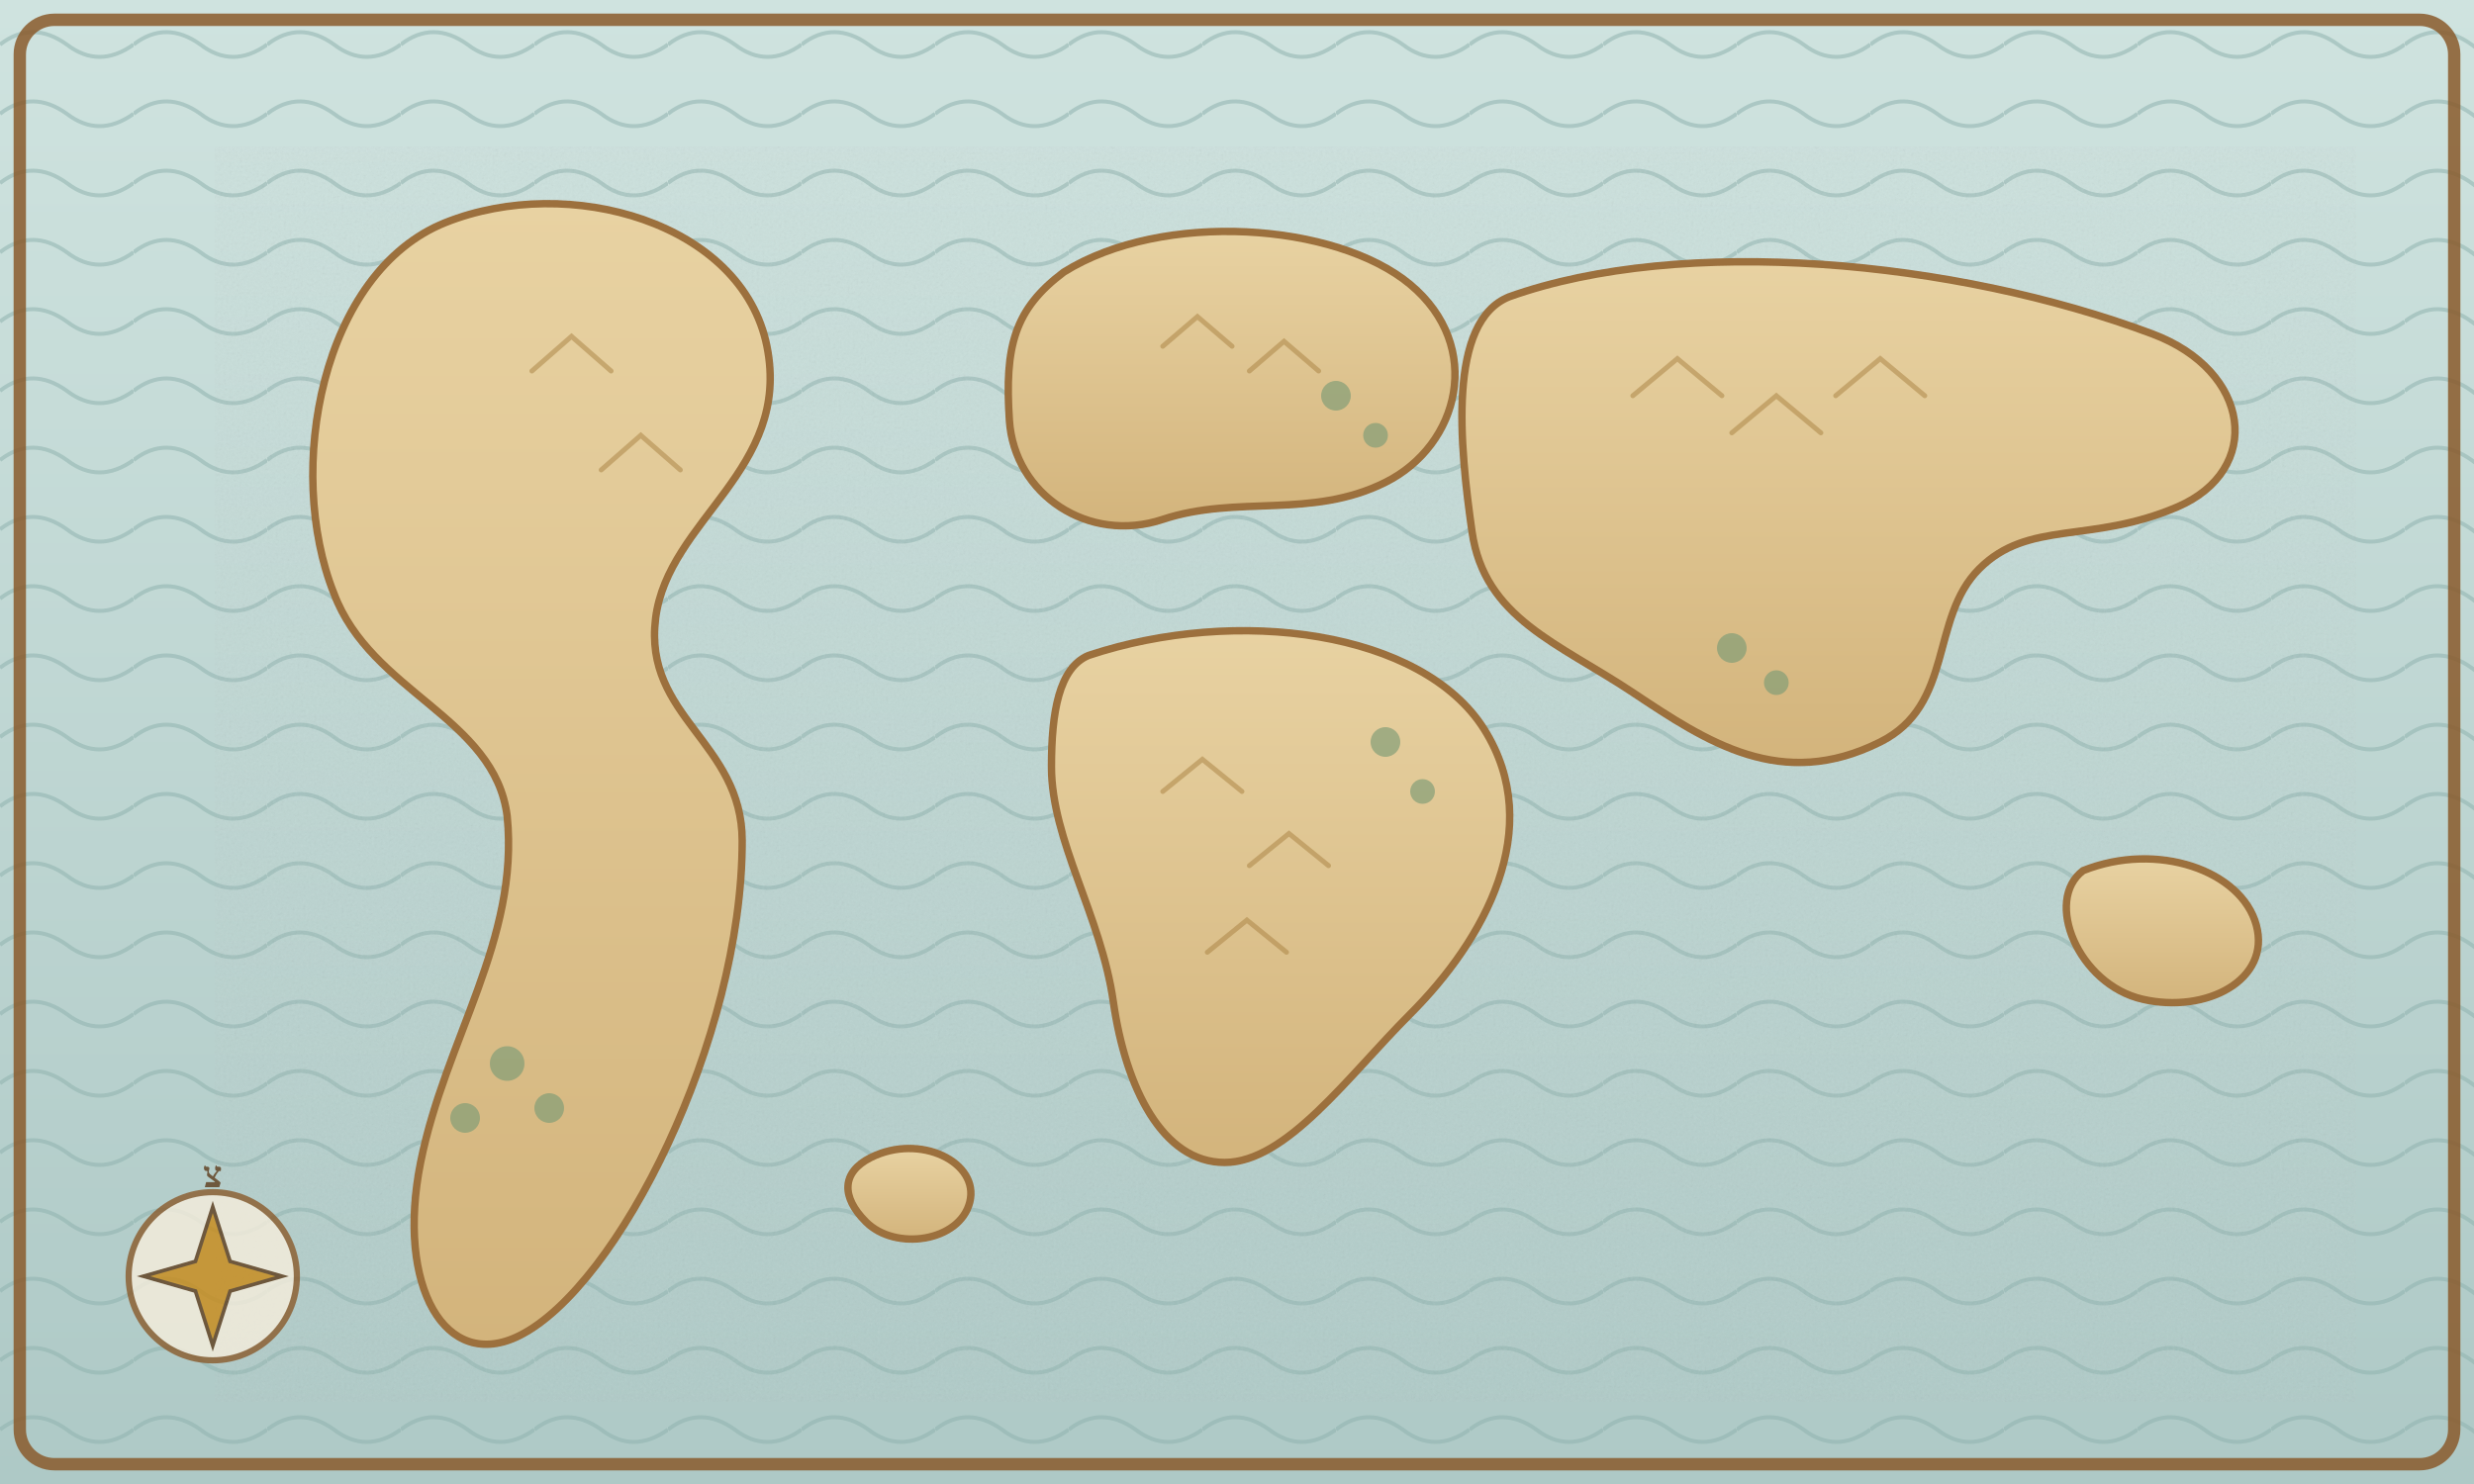
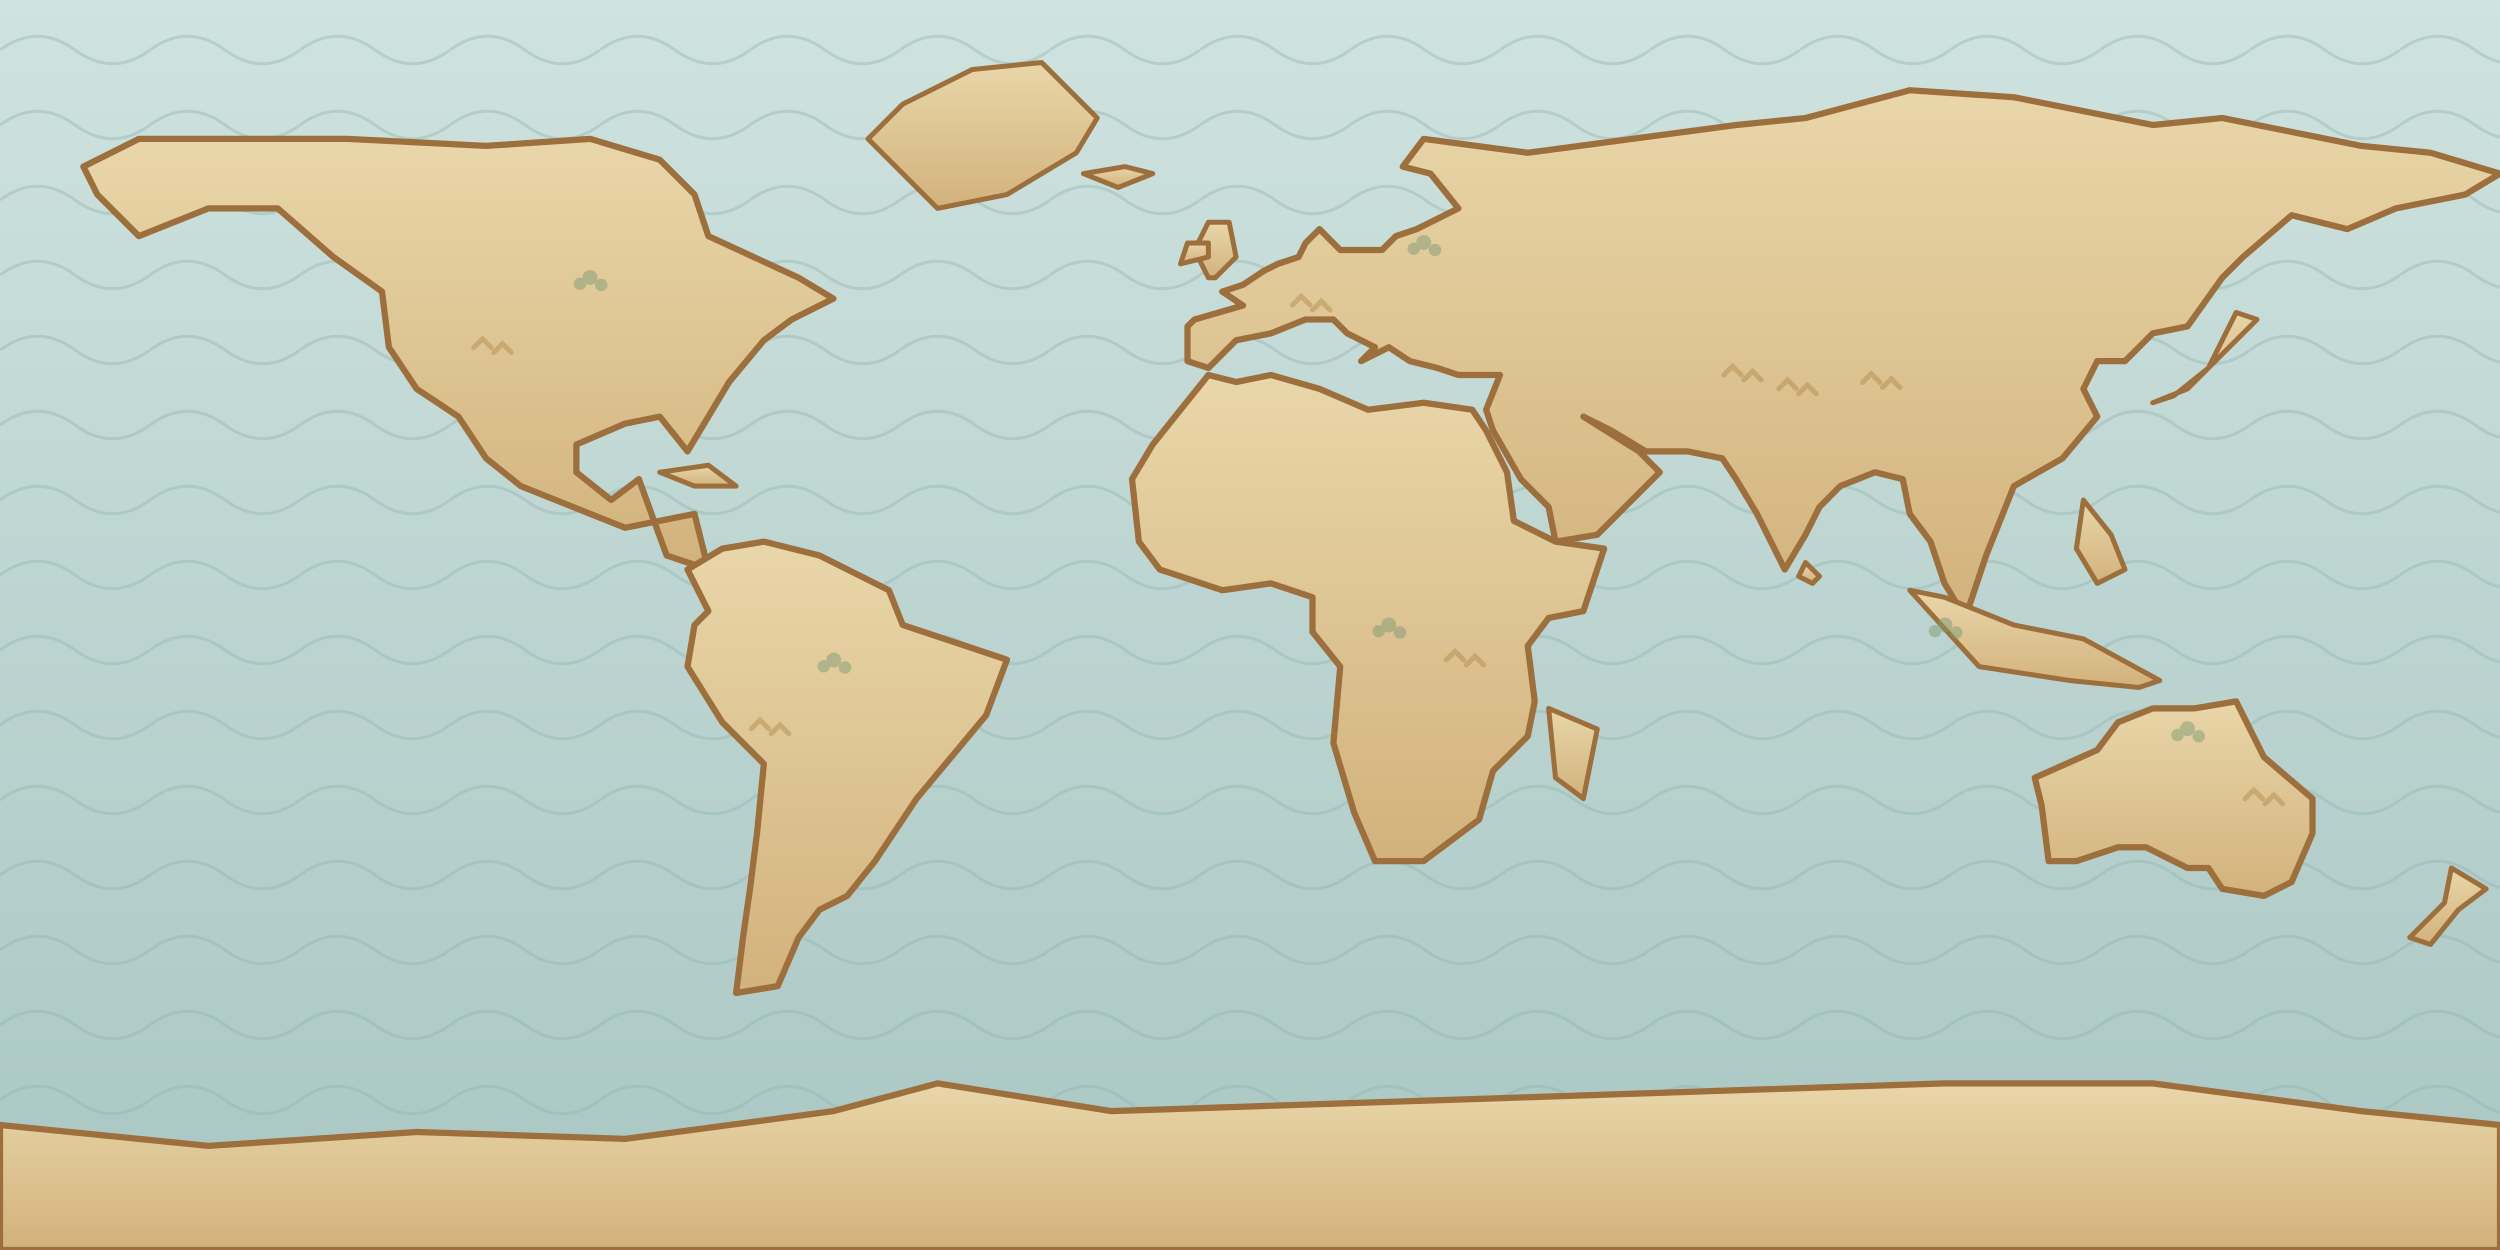
- <svg xmlns="http://www.w3.org/2000/svg" viewBox="0 0 1000 600" preserveAspectRatio="xMidYMid slice" role="img" aria-label="מפת העולם">
+ <svg xmlns="http://www.w3.org/2000/svg" viewBox="0 0 2000 1000" preserveAspectRatio="xMidYMid slice" role="img" aria-label="מפת העולם">
  <defs>
-     <linearGradient id="sea" x1="0" y1="0" x2="0" y2="1">
+     <linearGradient id="w-sea" x1="0" y1="0" x2="0" y2="1">
      <stop offset="0%" stop-color="#cfe3df" />
-       <stop offset="100%" stop-color="#aec9c6" />
+       <stop offset="100%" stop-color="#a9c6c3" />
    </linearGradient>
-     <linearGradient id="land" x1="0" y1="0" x2="0" y2="1">
-       <stop offset="0%" stop-color="#e8d2a2" />
-       <stop offset="100%" stop-color="#d3b47c" />
+     <linearGradient id="w-land" x1="0" y1="0" x2="0" y2="1">
+       <stop offset="0%" stop-color="#e9d6a9" />
+       <stop offset="100%" stop-color="#d2b27c" />
    </linearGradient>
-     <filter id="grain" x="-5%" y="-5%" width="110%" height="110%">
-       <feTurbulence type="fractalNoise" baseFrequency="0.9" numOctaves="3" seed="7" result="n" />
-       <feColorMatrix in="n" type="saturate" values="0" />
-       <feComponentTransfer result="g">
-         <feFuncA type="linear" slope="0.10" />
-       </feComponentTransfer>
-       <feComposite in="SourceGraphic" in2="g" operator="over" />
-     </filter>
-     <pattern id="waves" width="54" height="28" patternUnits="userSpaceOnUse">
-       <path d="M0 18 q 13 -10 27 0 q 13 10 27 0" fill="none" stroke="#8fb3ae" stroke-width="1.6" opacity="0.55" />
+     <pattern id="w-waves" width="120" height="60" patternUnits="userSpaceOnUse">
+       <path d="M0 40 q30 -22 60 0 q30 22 60 0" fill="none" stroke="#8fb3ae" stroke-width="2.4" opacity="0.4" />
    </pattern>
  </defs>
-   <rect width="1000" height="600" fill="url(#sea)" />
-   <rect width="1000" height="600" fill="url(#waves)" />
-   <g filter="url(#grain)">
-     <g fill="url(#land)" stroke="#9c6f3c" stroke-width="3" stroke-linejoin="round">
-       <path d="M180 90 C230 70 300 90 310 140 C320 190 270 210 265 250 C260 290 300 300 300 340 C300 420 250 520 210 540 C180 555 160 520 170 470 C180 420 210 380 205 330 C200 290 150 280 135 240 C115 190 130 110 180 90 Z" />
-       <path d="M430 110 C470 85 540 90 570 115 C600 140 590 180 560 195 C530 210 500 200 470 210 C440 220 410 200 408 170 C406 140 410 125 430 110 Z" />
-       <path d="M440 265 C500 245 575 255 600 295 C625 335 600 380 570 410 C545 435 520 470 495 470 C470 470 455 440 450 405 C445 370 425 340 425 310 C425 288 428 270 440 265 Z" />
-       <path d="M610 120 C680 95 790 105 870 135 C910 150 915 190 880 205 C845 220 820 210 800 230 C780 250 790 285 760 300 C720 320 690 300 660 280 C630 260 600 250 595 215 C590 180 585 130 610 120 Z" />
-       <path d="M842 352 C872 340 906 352 912 374 C918 396 892 410 866 404 C840 398 826 364 842 352 Z" />
-       <path d="M352 468 C372 458 396 470 392 486 C388 502 362 506 350 494 C340 484 340 474 352 468 Z" />
-     </g>
-     <g fill="none" stroke="#a8803f" stroke-width="2" opacity="0.5" stroke-linecap="round">
-       <path d="M215 150 l16 -14 16 14 M243 190 l16 -14 16 14" />
-       <path d="M470 140 l14 -12 14 12 M505 150 l14 -12 14 12" />
-       <path d="M470 320 l16 -13 16 13 M505 350 l16 -13 16 13 M488 385 l16 -13 16 13" />
-       <path d="M660 160 l18 -15 18 15 M700 175 l18 -15 18 15 M742 160 l18 -15 18 15" />
-     </g>
-     <g fill="#7d9b74" opacity="0.65">
-       <circle cx="205" cy="430" r="7" />
-       <circle cx="222" cy="448" r="6" />
-       <circle cx="188" cy="452" r="6" />
-       <circle cx="540" cy="160" r="6" />
-       <circle cx="556" cy="176" r="5" />
-       <circle cx="560" cy="300" r="6" />
-       <circle cx="575" cy="320" r="5" />
-       <circle cx="700" cy="262" r="6" />
-       <circle cx="718" cy="276" r="5" />
-     </g>
+   <rect width="2000" height="1000" fill="url(#w-sea)" />
+   <rect width="2000" height="1000" fill="url(#w-waves)" />
+   <g fill="url(#w-land)" stroke="#9c6f3c" stroke-width="5" stroke-linejoin="round" vector-effect="non-scaling-stroke">
+     <path d="M950.0 261.1 L955.6 255.6 L994.4 244.4 L977.8 233.3 L994.4 227.8 L1011.1 216.7 L1022.2 211.1 L1038.9 205.6 L1044.4 194.4 L1055.6 183.3 L1072.2 200.0 L1105.6 200.0 L1116.7 188.9 L1133.3 183.3 L1155.6 172.2 L1166.7 166.7 L1144.4 138.9 L1122.2 133.3 L1138.9 111.1 L1222.2 122.2 L1305.6 111.1 L1388.9 100.0 L1444.4 94.4 L1527.8 72.2 L1611.1 77.8 L1722.2 100.0 L1777.8 94.4 L1888.9 116.7 L1944.4 122.2 L2000.0 138.9 L1972.2 155.6 L1916.7 166.7 L1877.8 183.3 L1833.3 172.2 L1794.4 205.6 L1777.8 222.2 L1750.0 261.1 L1722.2 266.7 L1700.0 288.9 L1677.8 288.9 L1666.7 311.1 L1677.8 333.3 L1650.0 366.7 L1611.1 388.9 L1600.0 416.7 L1588.9 444.4 L1572.2 494.4 L1555.6 466.7 L1544.4 433.3 L1527.8 411.1 L1522.2 383.3 L1500.0 377.8 L1472.2 388.9 L1455.6 405.6 L1444.4 427.8 L1427.8 455.6 L1405.6 411.1 L1388.9 383.3 L1377.8 366.7 L1350.0 361.1 L1316.7 361.1 L1288.9 344.4 L1266.7 333.3 L1311.1 361.1 L1327.8 377.8 L1305.6 400.0 L1277.8 427.8 L1244.4 433.3 L1238.9 405.6 L1216.7 383.3 L1194.4 344.4 L1188.9 327.8 L1200.0 300.0 L1166.7 300.0 L1150.0 294.4 L1127.8 288.9 L1111.1 277.8 L1088.9 288.9 L1100.0 277.8 L1077.8 266.7 L1066.7 255.6 L1044.4 255.6 L1016.7 266.7 L988.9 272.2 L966.7 294.4 L950.0 288.9 Z" />
+     <path d="M905.6 383.3 L911.1 433.3 L927.8 455.6 L977.8 472.2 L1016.7 466.7 L1050.0 477.8 L1050.0 505.6 L1072.2 533.3 L1066.7 594.4 L1083.3 650.0 L1100.0 688.9 L1138.9 688.9 L1183.3 655.6 L1194.4 616.7 L1222.2 588.9 L1227.8 561.1 L1222.2 516.7 L1238.9 494.4 L1266.7 488.9 L1283.3 438.9 L1244.4 433.3 L1211.1 416.7 L1205.6 377.8 L1188.9 344.4 L1177.8 327.8 L1138.9 322.2 L1094.4 327.8 L1055.6 311.1 L1016.7 300.0 L988.9 305.6 L966.7 300.0 L944.4 327.8 L922.2 355.6 Z" />
+     <path d="M66.7 133.3 L111.1 111.1 L277.8 111.1 L388.9 116.7 L472.2 111.1 L527.8 127.8 L555.6 155.6 L566.7 188.9 L638.9 222.2 L666.7 238.9 L633.3 255.6 L611.1 272.2 L583.3 305.6 L550.0 361.1 L527.8 333.3 L500.0 338.9 L461.1 355.6 L461.1 377.8 L488.9 400.0 L511.1 383.3 L533.3 444.4 L566.7 455.6 L555.6 411.1 L500.0 422.2 L472.2 411.1 L416.7 388.9 L388.9 366.7 L366.7 333.3 L333.3 311.1 L311.1 277.8 L305.6 233.3 L266.7 205.6 L222.2 166.7 L166.7 166.7 L111.1 188.9 L77.8 155.6 Z" />
+     <path d="M550.0 455.6 L577.8 438.9 L611.1 433.3 L655.6 444.4 L711.1 472.2 L722.2 500.0 L755.6 511.1 L805.6 527.8 L788.9 572.2 L733.3 638.9 L700.0 688.9 L677.8 716.7 L655.6 727.8 L638.9 750.0 L622.2 788.9 L588.9 794.4 L594.4 750.0 L600.0 711.1 L605.6 666.7 L611.1 611.1 L577.8 577.8 L550.0 533.3 L555.6 500.0 L566.7 488.9 Z" />
+     <path d="M1627.8 622.2 L1633.3 644.4 L1638.9 688.9 L1661.1 688.9 L1694.4 677.8 L1716.7 677.8 L1750.0 694.4 L1766.7 694.4 L1777.8 711.1 L1811.1 716.7 L1833.3 705.6 L1850.0 666.7 L1850.0 638.9 L1811.1 605.6 L1788.9 561.1 L1755.6 566.7 L1722.2 566.7 L1694.4 577.8 L1677.8 600.0 Z" />
+     <path d="M0.0 900.0 L166.7 916.7 L333.3 905.6 L500.0 911.1 L666.7 888.9 L750.0 866.7 L888.9 888.9 L1055.6 883.3 L1222.2 877.8 L1388.9 872.2 L1555.6 866.7 L1722.2 866.7 L1888.9 888.9 L2000.0 900.0 L2000.0 1000.0 L0.0 1000.0 Z" />
  </g>
-   <g transform="translate(86 516)" opacity="0.8">
-     <circle r="34" fill="#f6eddc" stroke="#8a5a2b" stroke-width="2.5" />
-     <path d="M0 -28 L7 -6 L28 0 L7 6 L0 28 L-7 6 L-28 0 L-7 -6 Z" fill="#c98a16" stroke="#5d3b1a" stroke-width="1.5" />
-     <text x="0" y="-36" text-anchor="middle" font-size="15" font-weight="700" fill="#5d3b1a">צ</text>
+   <g fill="url(#w-land)" stroke="#9c6f3c" stroke-width="4" stroke-linejoin="round" vector-effect="non-scaling-stroke">
+     <path d="M750.0 166.7 L722.2 138.9 L694.4 111.1 L722.2 83.3 L777.8 55.6 L833.3 50.0 L877.8 94.4 L861.1 122.2 L805.6 155.6 Z" />
+     <path d="M1238.9 566.7 L1277.8 583.3 L1266.7 638.9 L1244.4 622.2 Z" />
+     <path d="M1722.2 322.2 L1750.0 311.1 L1783.3 277.8 L1805.6 255.6 L1788.9 250.0 L1766.7 294.4 L1738.9 316.7 Z" />
+     <path d="M972.2 222.2 L988.9 205.6 L983.3 177.8 L966.7 177.8 L955.6 200.0 L966.7 222.2 Z" />
+     <path d="M944.4 211.1 L966.7 205.6 L966.7 194.4 L950.0 194.4 Z" />
+     <path d="M1961.1 694.4 L1988.9 711.1 L1966.7 727.8 L1944.4 755.6 L1927.8 750.0 L1955.6 722.2 Z" />
+     <path d="M1527.8 472.2 L1583.3 533.3 L1655.6 544.4 L1711.1 550.0 L1727.8 544.4 L1666.7 511.1 L1611.1 500.0 L1555.6 477.8 Z" />
+     <path d="M1666.7 400.0 L1688.9 427.8 L1700.0 455.6 L1677.8 466.7 L1661.1 438.9 Z" />
+     <path d="M1444.4 450.0 L1455.6 461.1 L1450.0 466.7 L1438.9 461.1 Z" />
+     <path d="M866.7 138.9 L900.0 133.3 L922.2 138.9 L894.4 150.0 Z" />
+     <path d="M527.8 377.8 L566.7 372.2 L588.9 388.9 L555.6 388.9 Z" />
  </g>
-   <rect x="8" y="8" width="984" height="584" fill="none" stroke="#8a5a2b" stroke-width="5" rx="14" opacity="0.85" />
+   <g fill="none" stroke="#a8803f" stroke-width="4" opacity="0.4" stroke-linecap="round" vector-effect="non-scaling-stroke">
+     <path d="M1490 306 l7 -7 l7 7 M1506 310 l7 -7 l7 7" />
+     <path d="M1423 311 l7 -7 l7 7 M1439 315 l7 -7 l7 7" />
+     <path d="M1379 300 l7 -7 l7 7 M1395 304 l7 -7 l7 7" />
+     <path d="M1034 244 l7 -7 l7 7 M1050 248 l7 -7 l7 7" />
+     <path d="M379 278 l7 -7 l7 7 M395 282 l7 -7 l7 7" />
+     <path d="M601 583 l7 -7 l7 7 M617 587 l7 -7 l7 7" />
+     <path d="M1157 528 l7 -7 l7 7 M1173 532 l7 -7 l7 7" />
+     <path d="M1796 639 l7 -7 l7 7 M1812 643 l7 -7 l7 7" />
+   </g>
+   <g fill="#7d9b74" opacity="0.5">
+     <circle cx="1111" cy="500" r="6" />
+     <circle cx="1120" cy="506" r="5" />
+     <circle cx="1103" cy="505" r="5" />
+     <circle cx="667" cy="528" r="6" />
+     <circle cx="676" cy="534" r="5" />
+     <circle cx="659" cy="533" r="5" />
+     <circle cx="1556" cy="500" r="6" />
+     <circle cx="1565" cy="506" r="5" />
+     <circle cx="1548" cy="505" r="5" />
+     <circle cx="1139" cy="194" r="6" />
+     <circle cx="1148" cy="200" r="5" />
+     <circle cx="1131" cy="199" r="5" />
+     <circle cx="472" cy="222" r="6" />
+     <circle cx="481" cy="228" r="5" />
+     <circle cx="464" cy="227" r="5" />
+     <circle cx="1750" cy="583" r="6" />
+     <circle cx="1759" cy="589" r="5" />
+     <circle cx="1742" cy="588" r="5" />
+   </g>
</svg>
